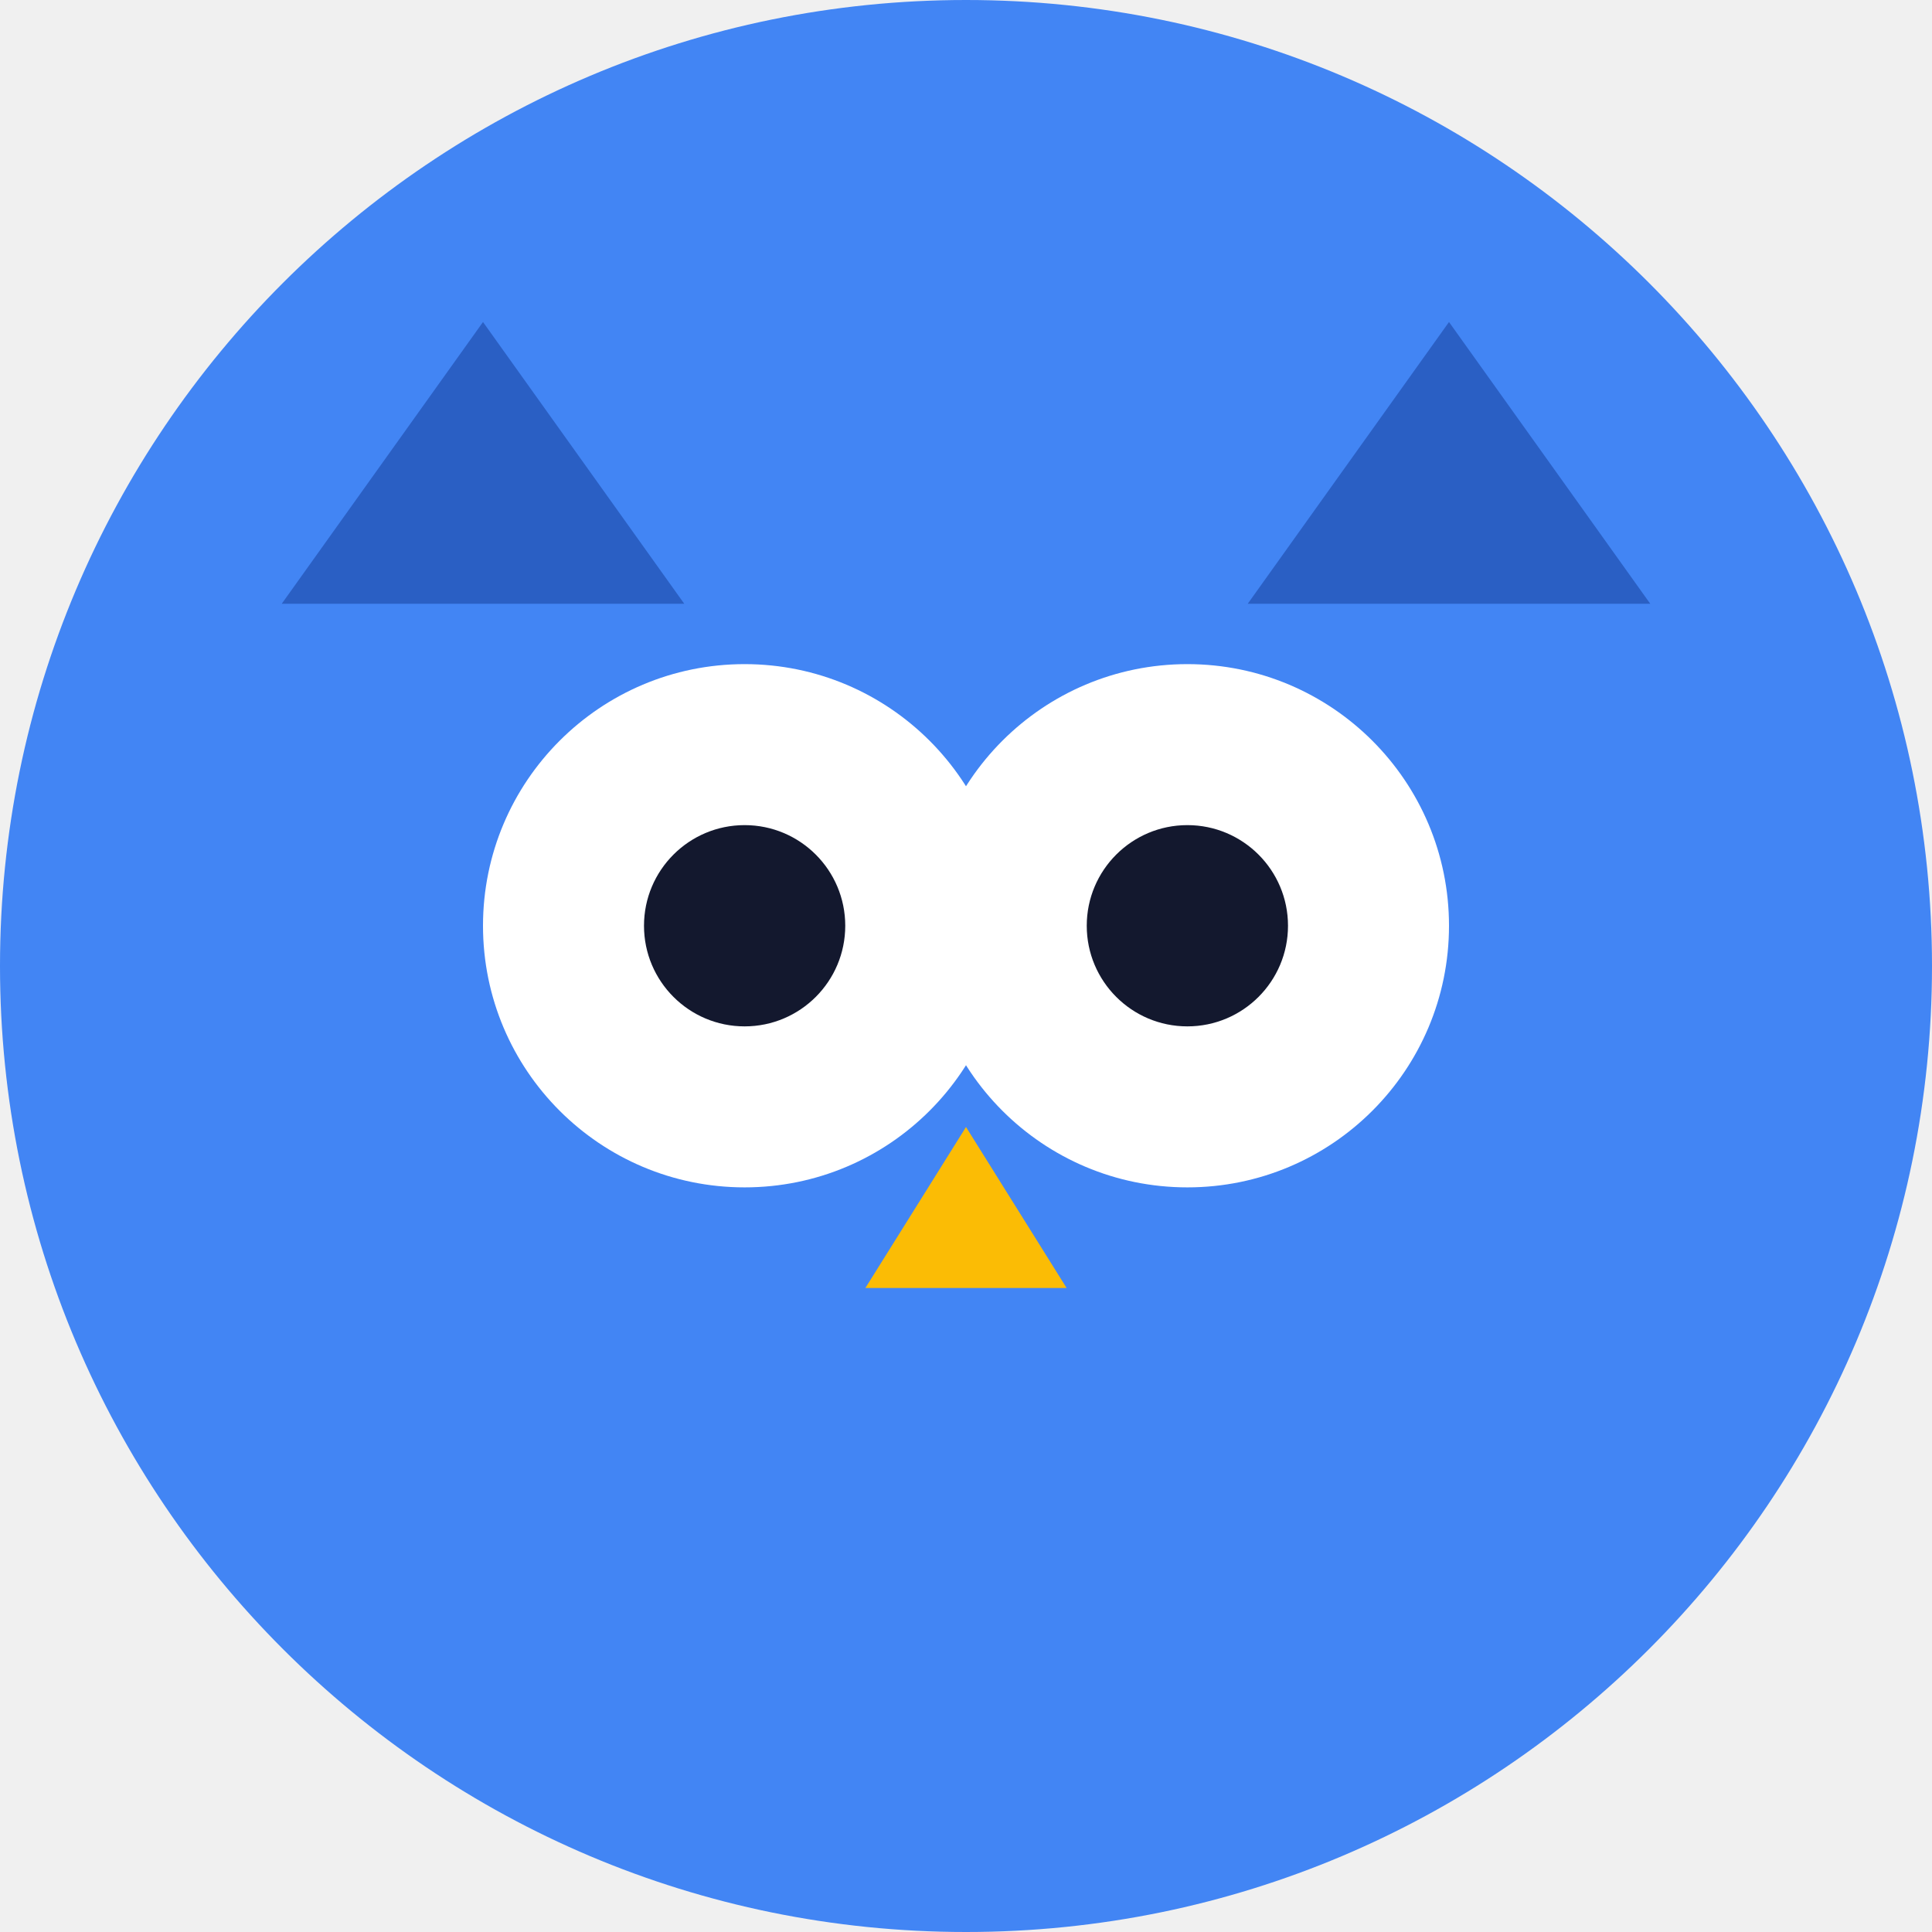
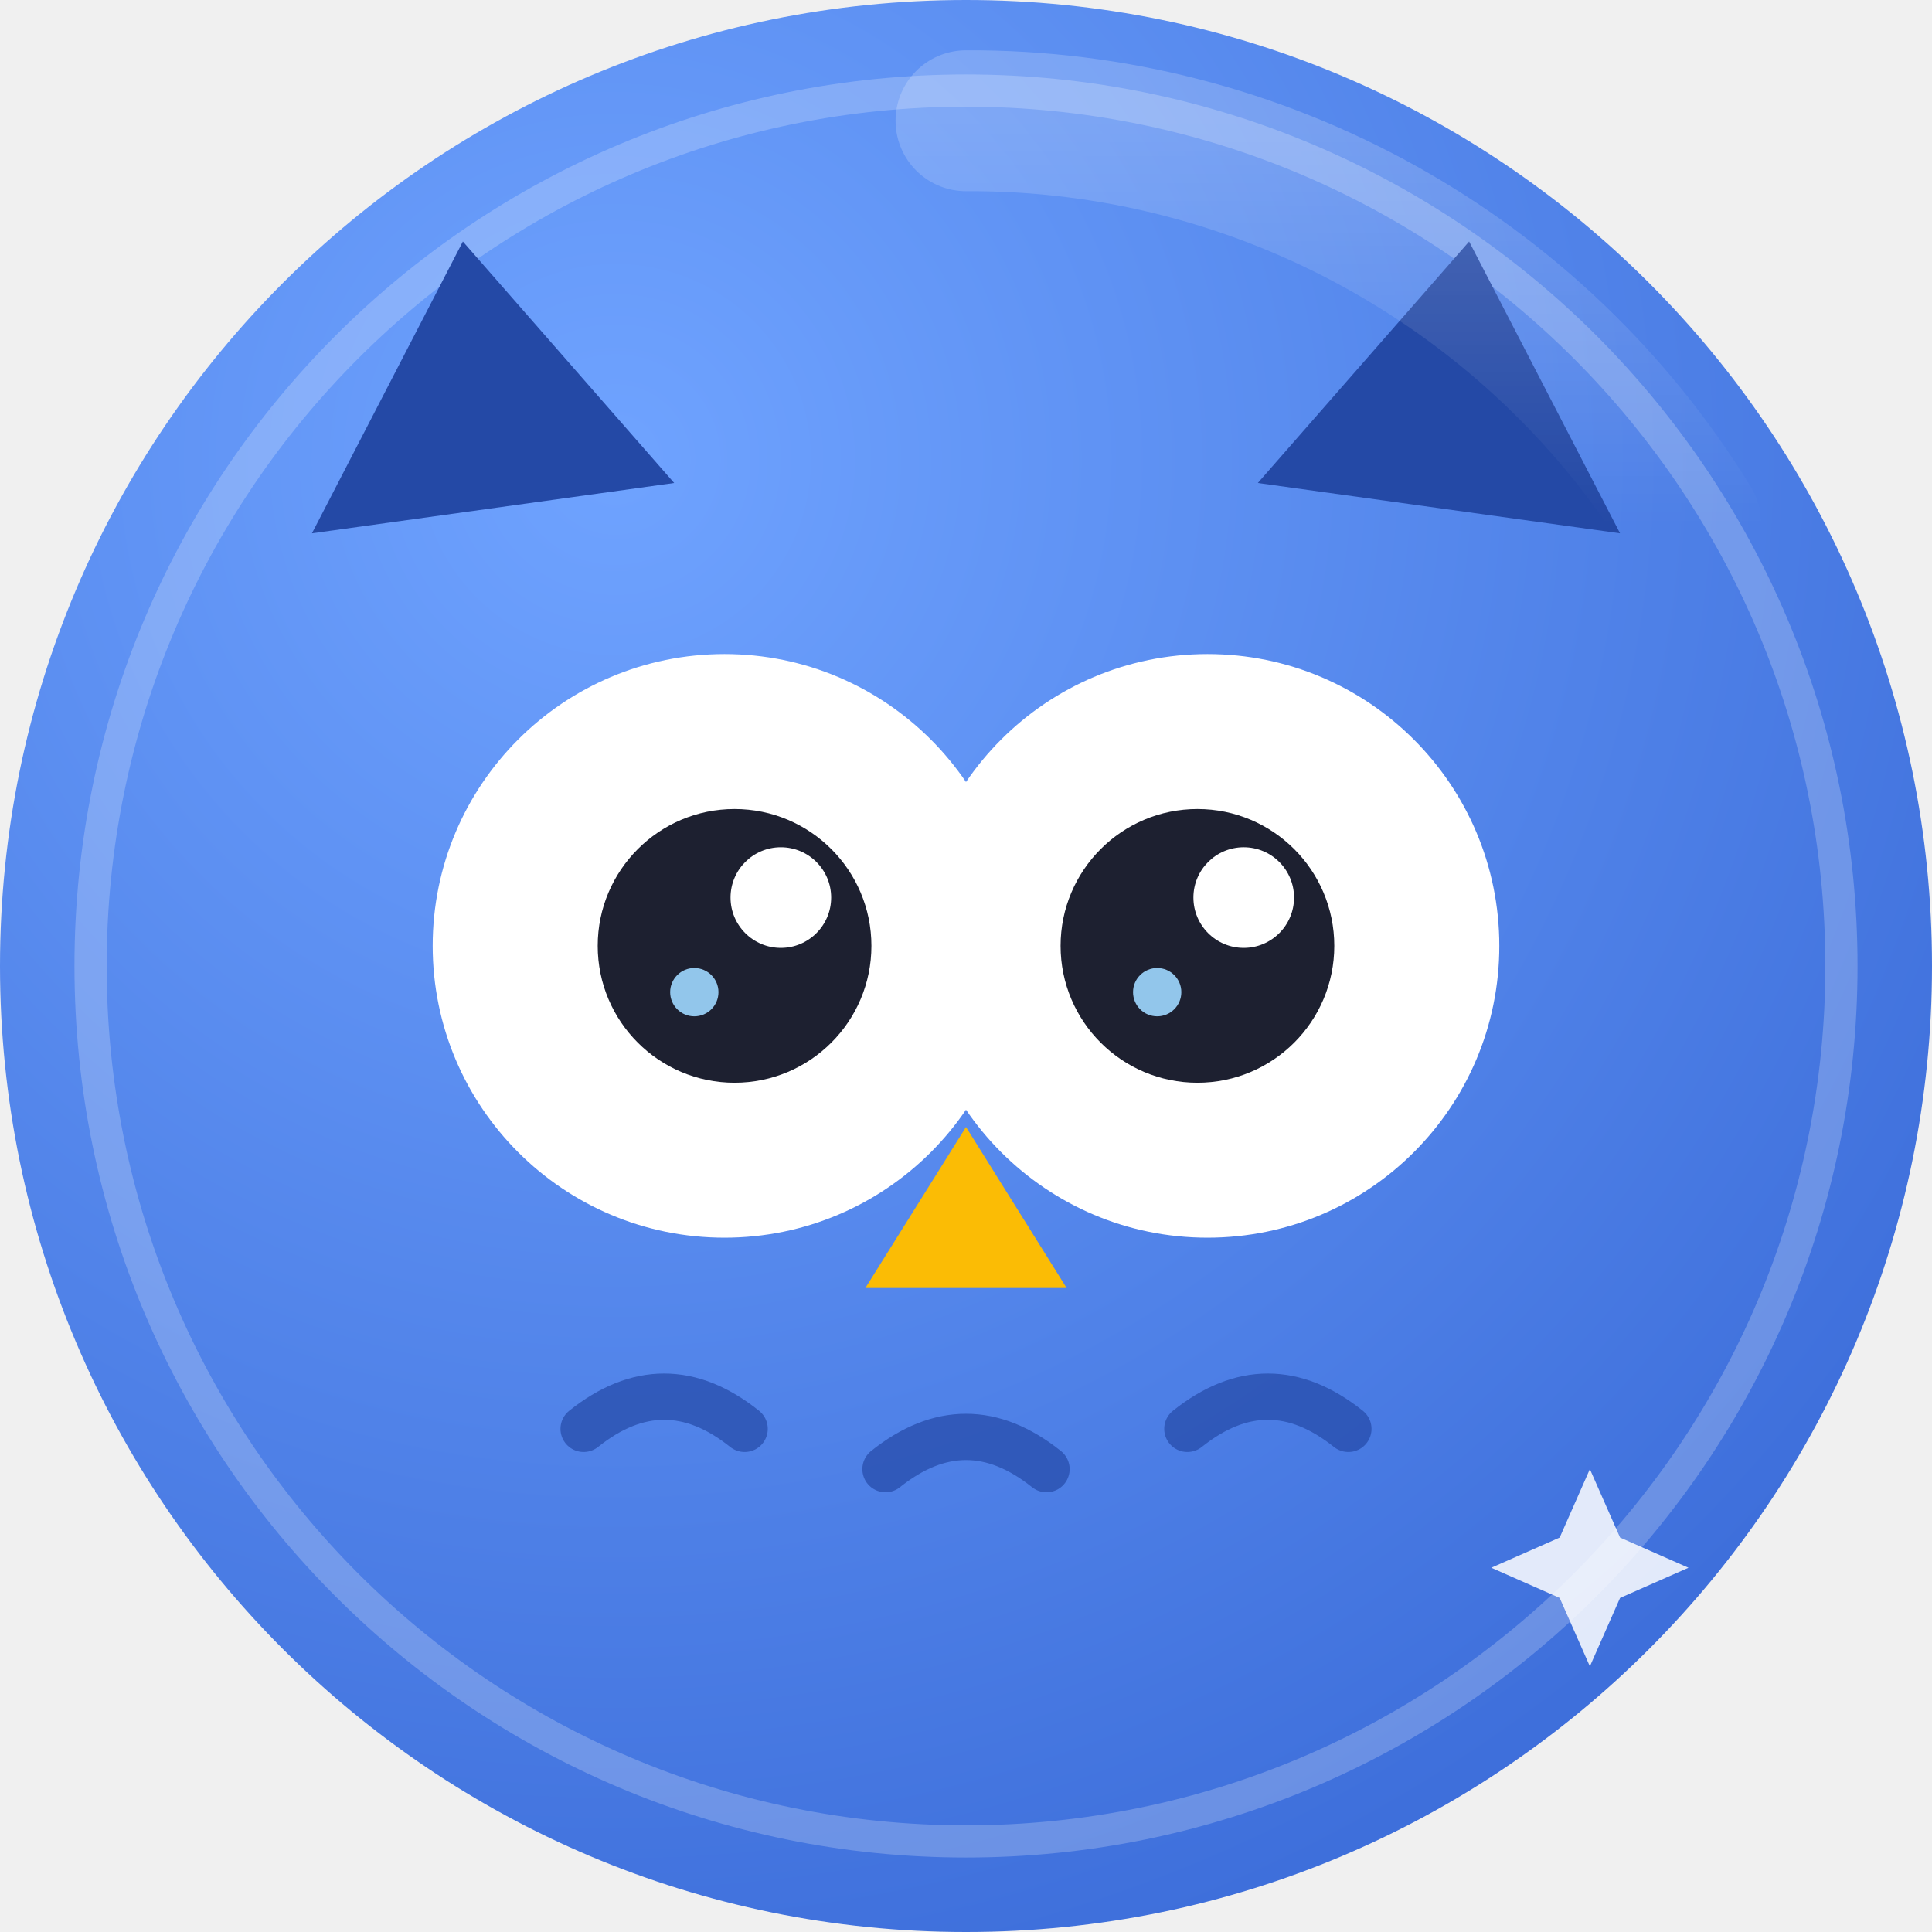
<svg xmlns="http://www.w3.org/2000/svg" viewBox="0 0 96 96">
-   <circle cx="48" cy="48" r="48" fill="#4285f4" />
-   <polygon points="24,16 34,30 14,30" fill="#2a5fc4" />
-   <polygon points="72,16 82,30 62,30" fill="#2a5fc4" />
-   <circle cx="37" cy="46" r="13" fill="#fff" />
-   <circle cx="59" cy="46" r="13" fill="#fff" />
-   <circle cx="37" cy="46" r="5" fill="#13182e" />
-   <circle cx="59" cy="46" r="5" fill="#13182e" />
-   <polygon points="48,56 43,64 53,64" fill="#fbbc05" />
+   <defs>
+     <radialGradient id="bg" cx="0.32" cy="0.24" r="1.05">
+       <stop offset="0" stop-color="#6fa3ff" />
+       <stop offset="1" stop-color="#2f5fd0" />
+     </radialGradient>
+     <linearGradient id="gl" x1="0" y1="0" x2="0" y2="1">
+       <stop offset="0" stop-color="#ffffff" stop-opacity="0.35" />
+       <stop offset="1" stop-color="#ffffff" stop-opacity="0" />
+     </linearGradient>
+     <clipPath id="cp">
+       <circle cx="48" cy="48" r="48" />
+     </clipPath>
+   </defs>
+   <circle cx="48" cy="48" r="48" fill="url(#bg)" />
+   <circle cx="48" cy="48" r="43.5" fill="none" stroke="#ffffff" stroke-opacity="0.22" stroke-width="1.6" />
+   <g clip-path="url(#cp)">
+     <path d="M23 12 L33.5 24 L15.5 26.5Z" fill="#2449a6" />
+     <path d="M73 12 L62.5 24 L80.5 26.5Z" fill="#2449a6" />
+     <circle cx="36" cy="47" r="14.5" fill="#fff" />
+     <circle cx="60" cy="47" r="14.5" fill="#fff" />
+     <circle cx="36.5" cy="47" r="6.8" fill="#1d2030" />
+     <circle cx="59.5" cy="47" r="6.8" fill="#1d2030" />
+     <circle cx="38.8" cy="44.6" r="2.5" fill="#fff" />
+     <circle cx="61.8" cy="44.6" r="2.5" fill="#fff" />
+     <circle cx="34.5" cy="49.3" r="1.2" fill="#9fd8ff" opacity=".9" />
+     <circle cx="57.5" cy="49.3" r="1.2" fill="#9fd8ff" opacity=".9" />
+     <polygon points="48,56 43,64 53,64" fill="#fbbc05" />
+     <path d="M29 71 q4-3.2 8 0 M44 73 q4-3.2 8 0 M59 71 q4-3.2 8 0" stroke="#2449a6" stroke-width="2.3" fill="none" stroke-linecap="round" opacity=".7" />
+   </g>
+   <path d="M48 6 a42 42 0 0 1 36 20" stroke="url(#gl)" stroke-width="7" fill="none" stroke-linecap="round" opacity=".55" />
+   <path d="M79 73 l1.5 3.4 3.4 1.5 -3.4 1.5 -1.5 3.4 -1.5-3.4 -3.4-1.5 3.4-1.5z" fill="#ffffff" opacity=".85" />
</svg>
